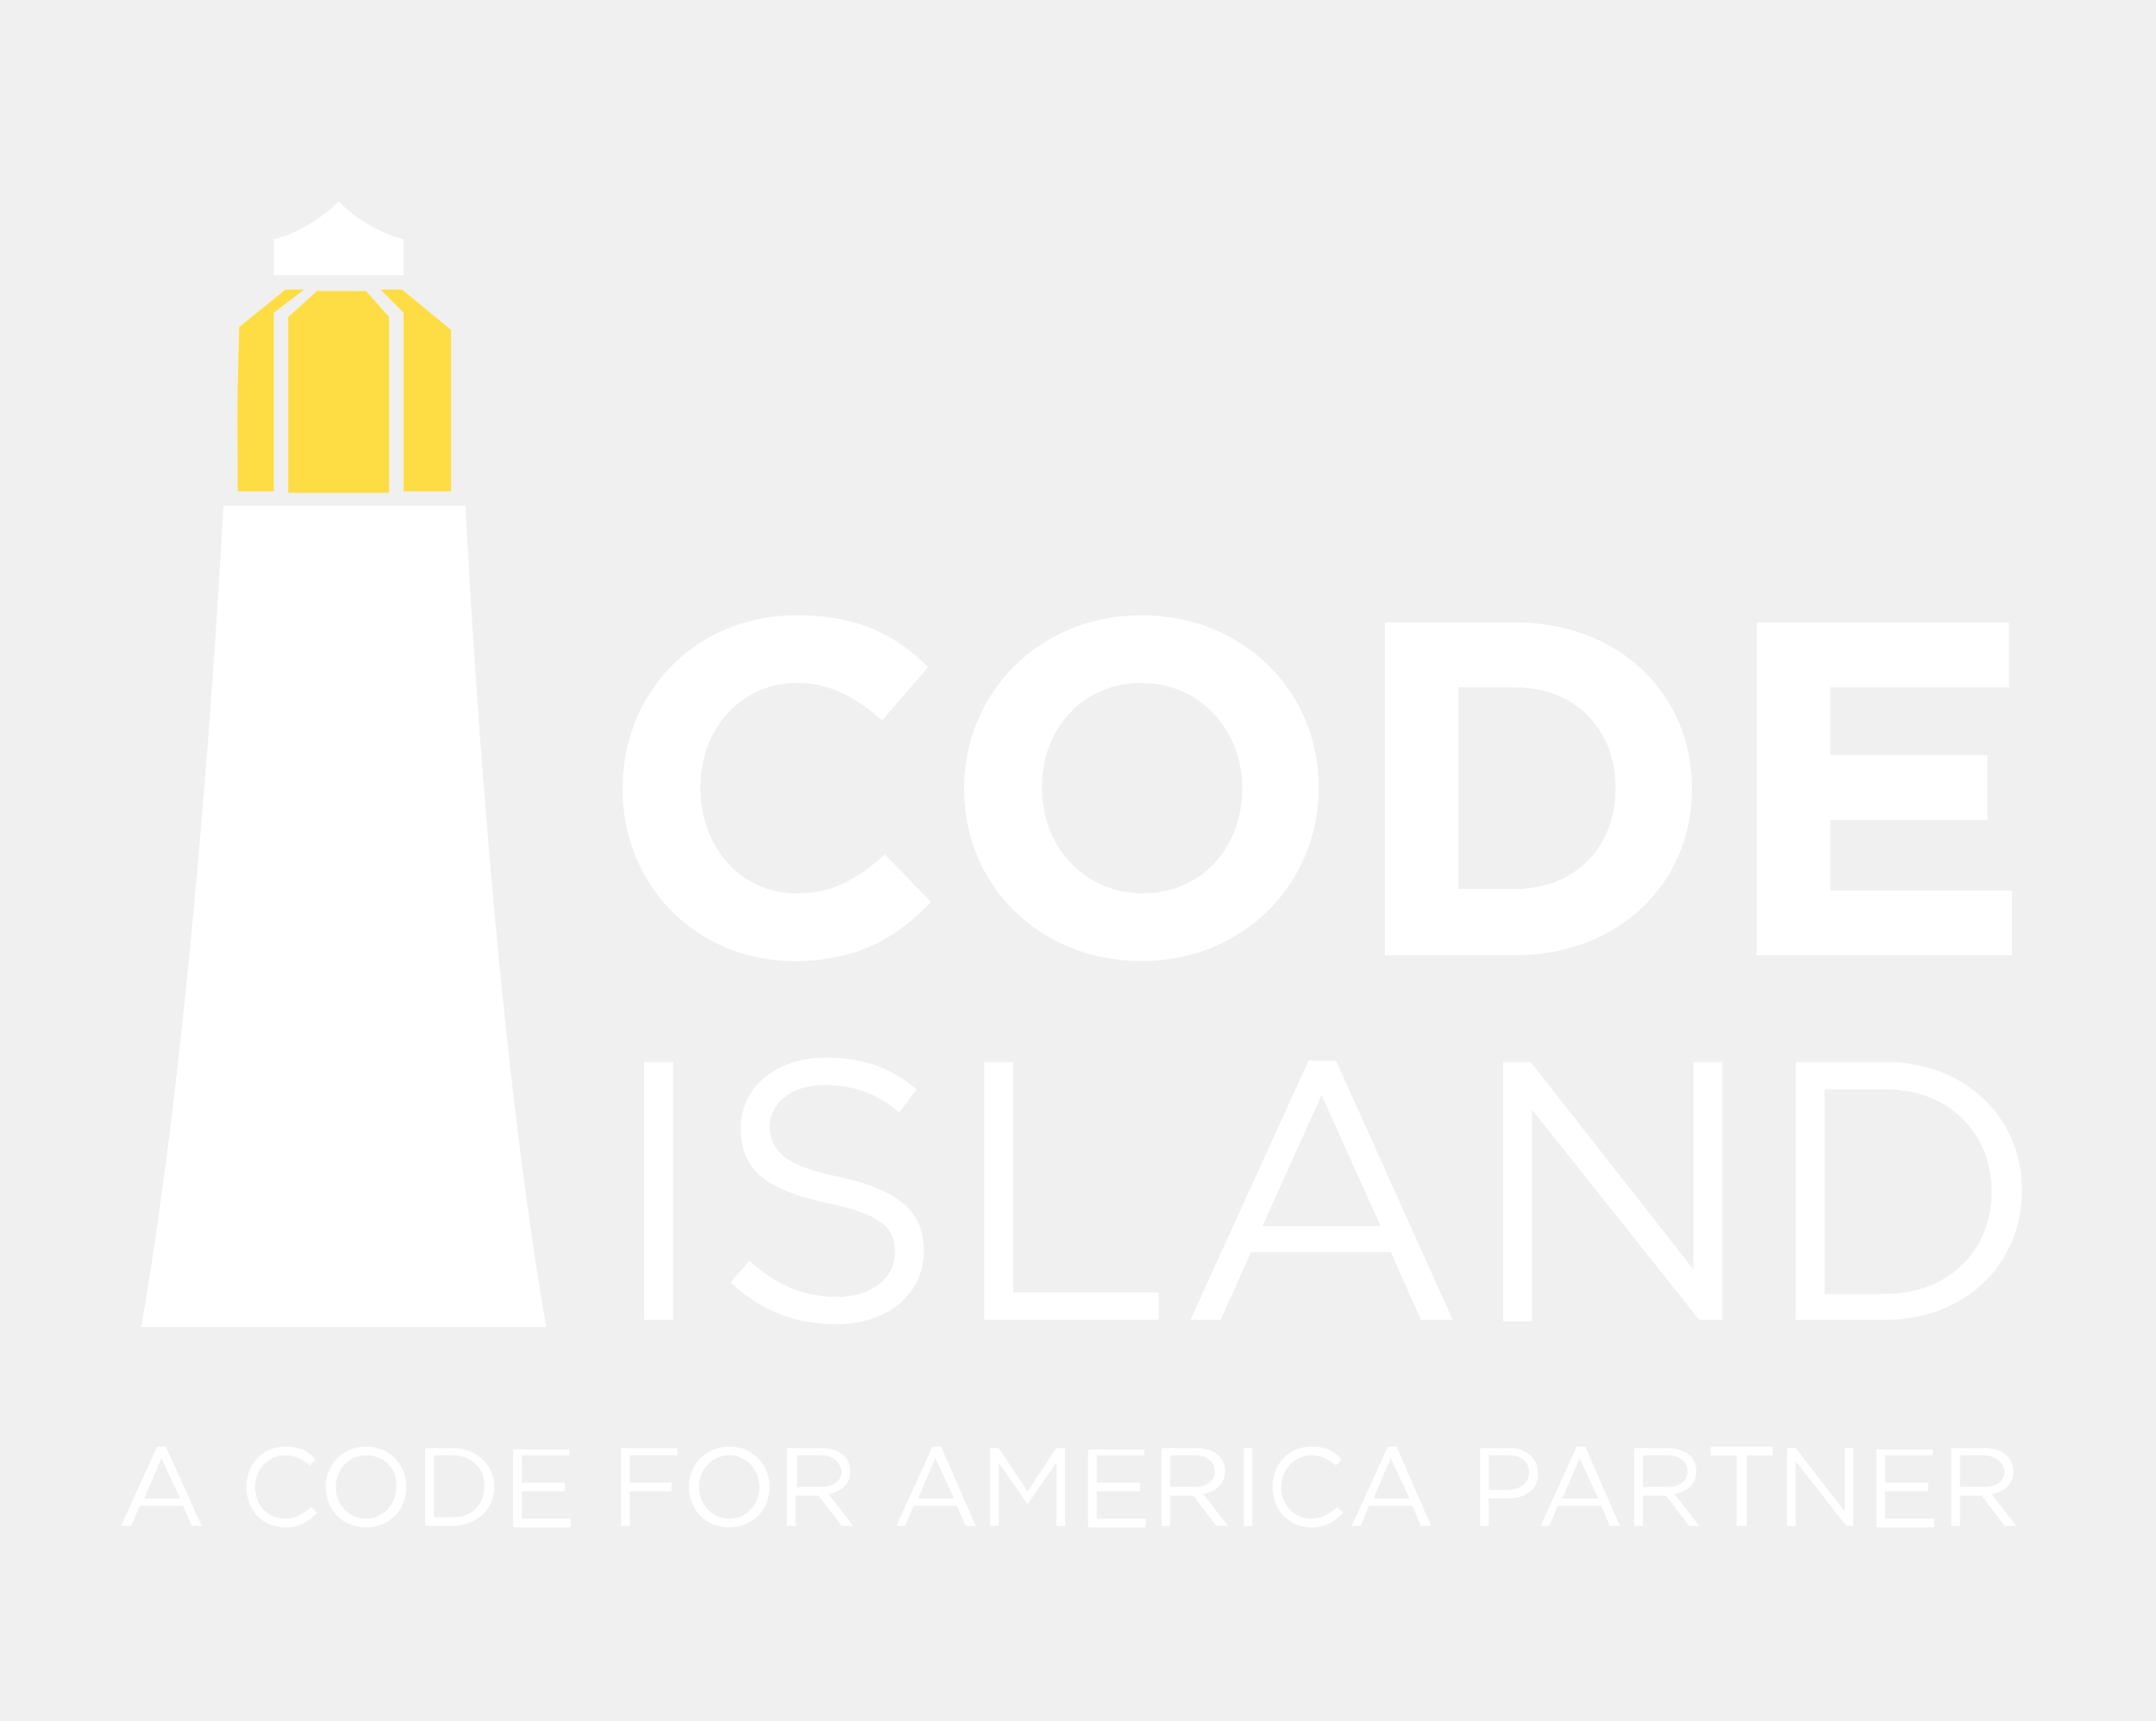
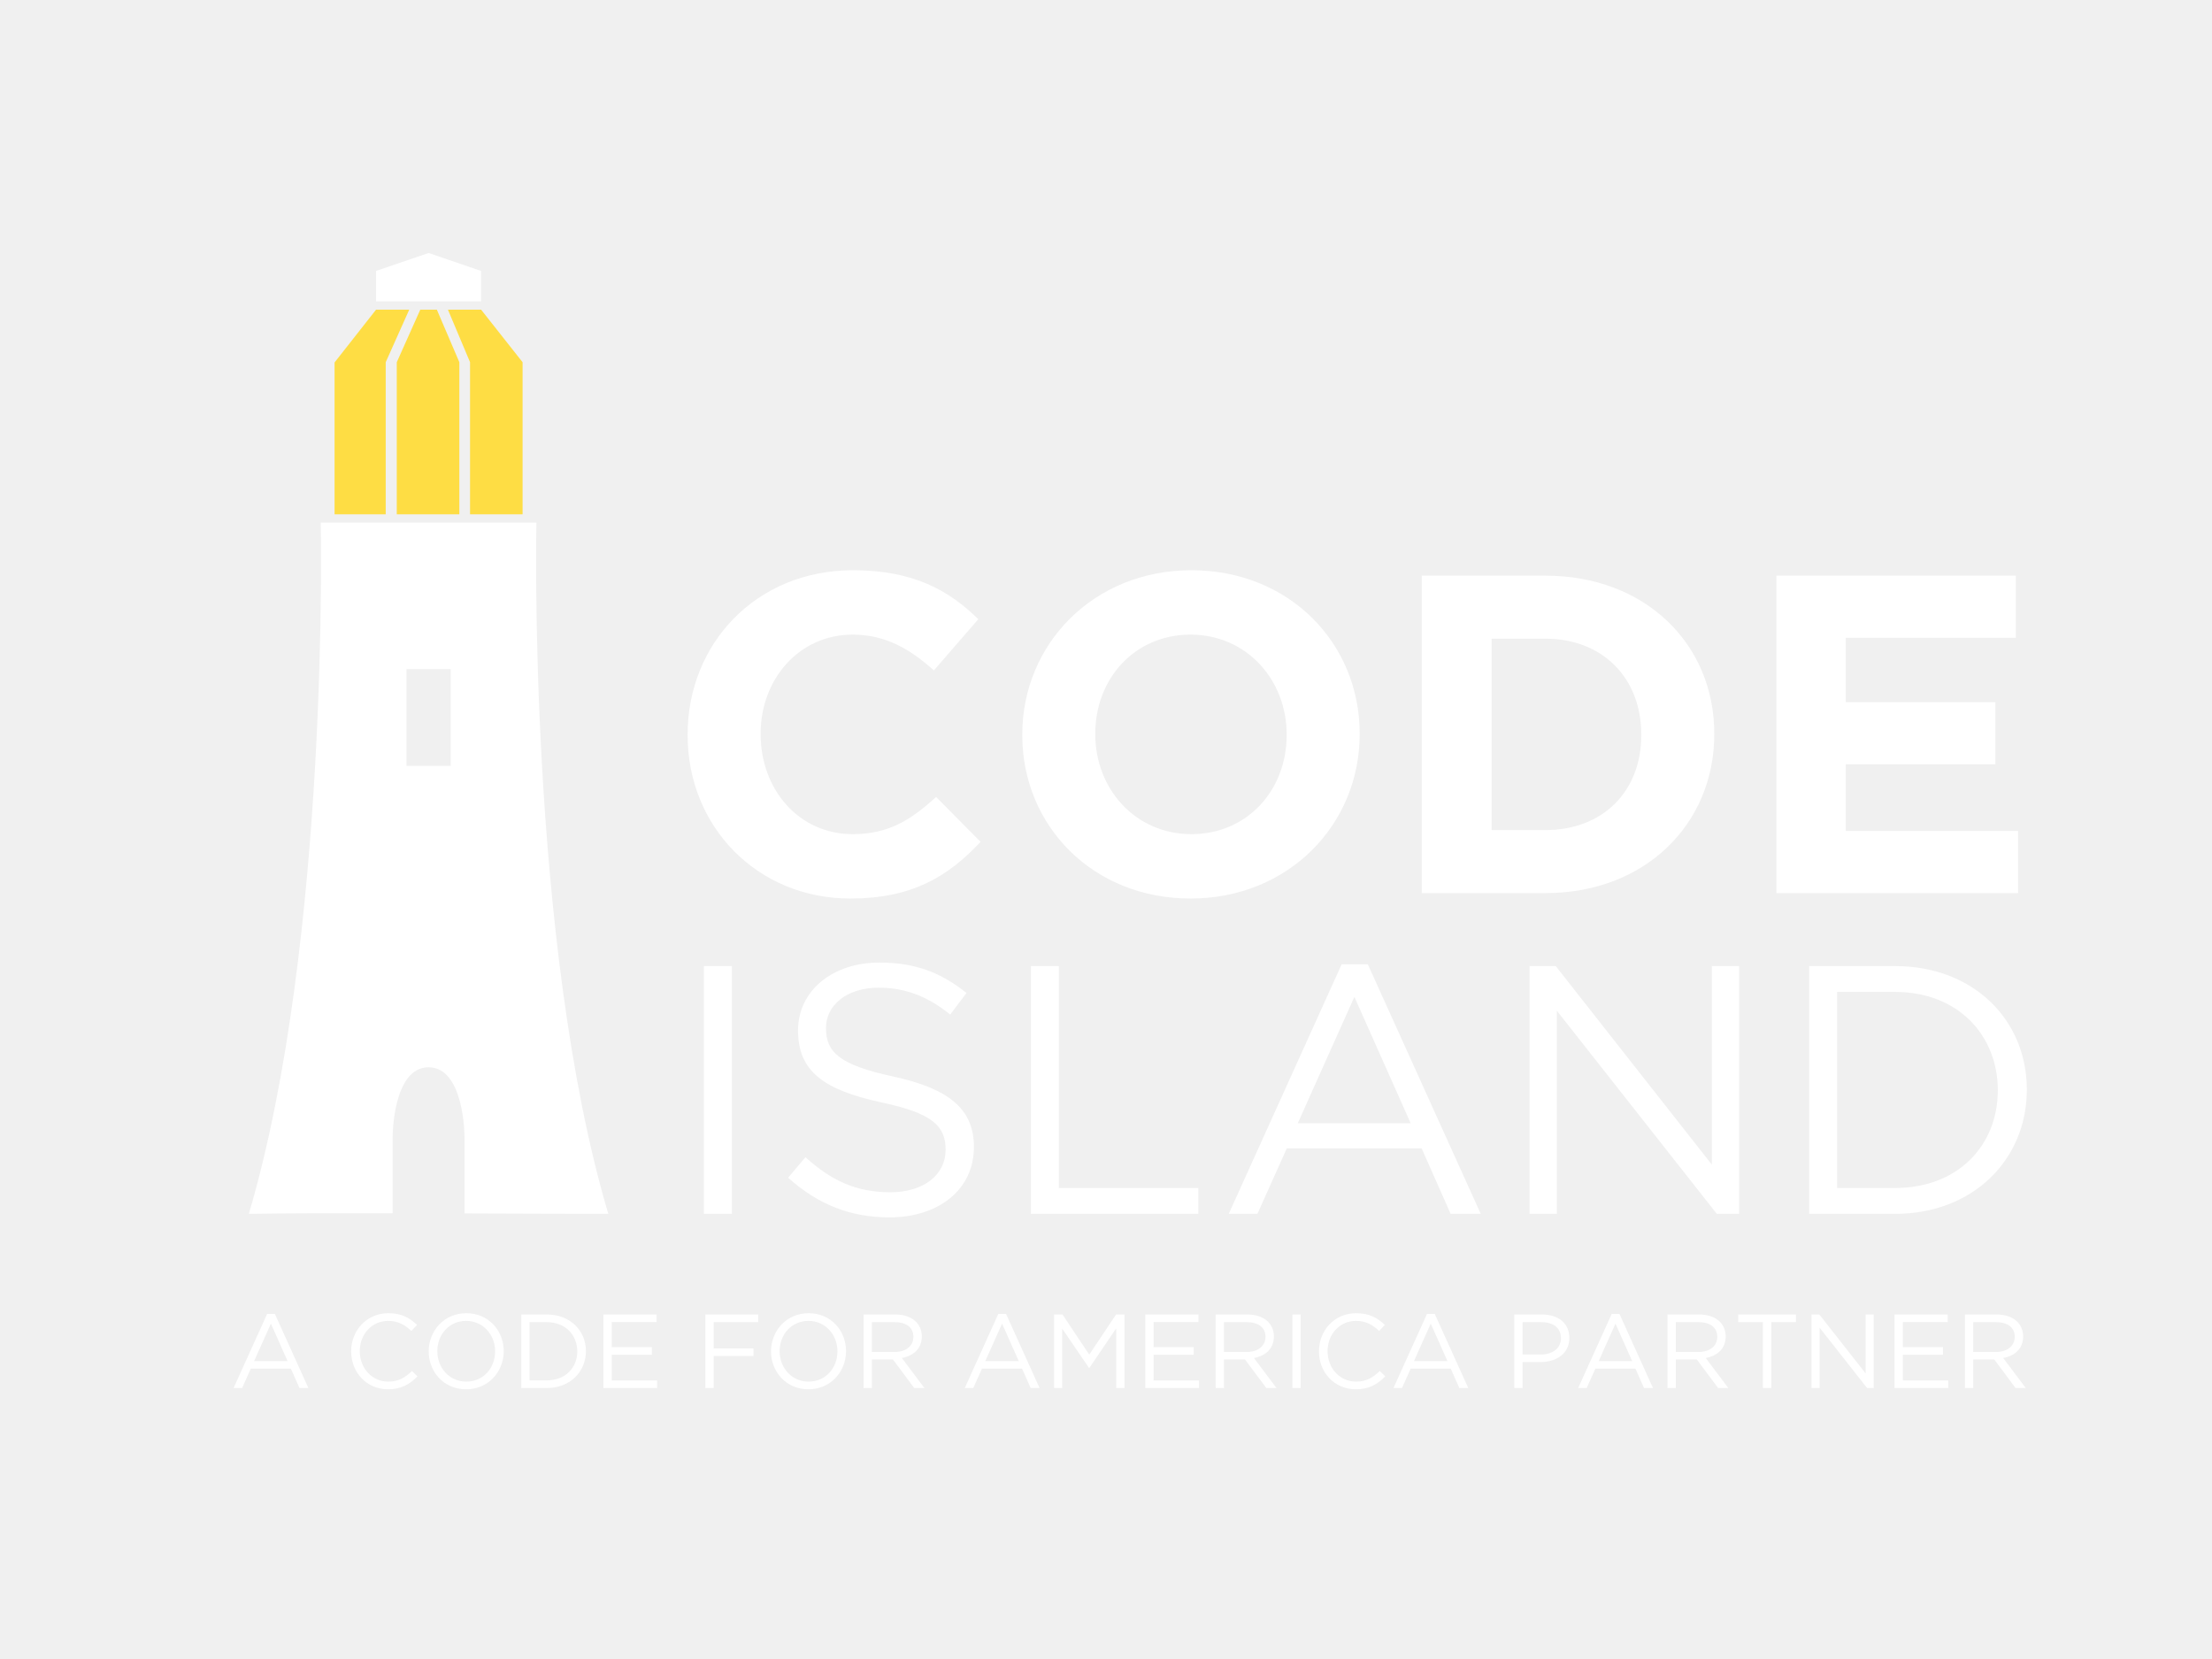
- <svg xmlns="http://www.w3.org/2000/svg" version="1.1" id="Layer_1" x="0px" y="0px" viewBox="0 0 149.6 119.4" enable-background="new 0 0 149.6 119.4" xml:space="preserve">
-   <g>
-     <path fill="#FFFFFF" d="M55.1,66.7c-6.8,0-11.9-5.3-11.9-11.9v-0.1c0-6.6,5-12,12.1-12c4.4,0,7,1.5,9.1,3.6l-3.2,3.7   c-1.8-1.6-3.6-2.6-5.9-2.6c-3.9,0-6.7,3.2-6.7,7.2v0.1c0,4,2.7,7.3,6.7,7.3c2.6,0,4.3-1.1,6.1-2.7l3.2,3.3   C62.2,65.1,59.5,66.7,55.1,66.7z" />
-     <path fill="#FFFFFF" d="M79.2,66.7c-7.1,0-12.3-5.3-12.3-11.9v-0.1c0-6.6,5.2-12,12.3-12s12.3,5.3,12.3,11.9v0.1   C91.5,61.3,86.3,66.7,79.2,66.7z M86.2,54.7c0-4-2.9-7.3-7-7.3c-4.1,0-6.9,3.2-6.9,7.2v0.1c0,4,2.9,7.3,7,7.3S86.2,58.8,86.2,54.7   L86.2,54.7z" />
-     <path fill="#FFFFFF" d="M105.1,66.3h-9V43.2h9c7.3,0,12.3,5,12.3,11.5v0.1C117.4,61.2,112.4,66.3,105.1,66.3z M112.1,54.7   c0-4.1-2.8-7-7-7h-3.9v14h3.9C109.2,61.7,112.1,58.9,112.1,54.7L112.1,54.7z" />
-     <path fill="#FFFFFF" d="M121.9,66.3V43.2h17.5v4.5H127v4.7h10.9v4.5H127v4.9h12.6v4.5H121.9z" />
-   </g>
-   <g>
-     <path fill="#FFFFFF" d="M46.7,73.7v17.9h-2V73.7H46.7z" />
-     <path fill="#FFFFFF" d="M58.3,81.7c4,0.9,5.8,2.3,5.8,5.1c0,3.1-2.6,5.1-6.1,5.1c-2.8,0-5.2-0.9-7.3-2.9l1.3-1.5   c1.9,1.7,3.7,2.5,6.1,2.5c2.4,0,4-1.3,4-3.1c0-1.7-0.9-2.6-4.7-3.4c-4.1-0.9-6-2.2-6-5.2c0-2.9,2.5-4.9,5.9-4.9   c2.6,0,4.5,0.7,6.3,2.2l-1.2,1.6c-1.7-1.4-3.3-1.9-5.2-1.9c-2.3,0-3.8,1.3-3.8,2.9C53.5,79.9,54.4,80.9,58.3,81.7z" />
-     <path fill="#FFFFFF" d="M68.3,73.7h2v16h10.1v1.9H68.3V73.7z" />
-     <path fill="#FFFFFF" d="M100.8,91.6h-2.2l-2.1-4.7h-9.7l-2.1,4.7h-2.1l8.2-18h1.9L100.8,91.6z M91.7,76l-4.1,9.1h8.2L91.7,76z" />
-     <path fill="#FFFFFF" d="M117.5,73.7h2v17.9h-1.6L106.3,77v14.7h-2V73.7h1.9l11.3,14.4V73.7z" />
-     <path fill="#FFFFFF" d="M130.8,91.6h-6.2V73.7h6.2c5.6,0,9.5,3.9,9.5,8.9C140.3,87.7,136.4,91.6,130.8,91.6z M130.8,75.6h-4.2v14.2   h4.2c4.5,0,7.4-3.1,7.4-7.1C138.2,78.7,135.3,75.6,130.8,75.6z" />
-   </g>
-   <path fill="#FFFFFF" d="M32.3,35.1H15.5c0,0-1.7,34-5.7,57h28.1C33.9,69.1,32.3,35.1,32.3,35.1z" />
-   <path fill="#FFFFFF" d="M23.5,14c-2.3,2.2-4.5,2.6-4.5,2.6v2.5h9v-2.5C28,16.6,25.8,16.2,23.5,14z" />
-   <path fill="#D82375" d="M29.9,22.9" />
-   <path fill="#FEDD44" d="M22.1,20.1L20,22v12.2h7V22l-1.6-1.8H22.1z M31.3,34.1c0-5,0-11.2,0-11.2l-3.4-2.8h-1.5l1.6,1.6v12.4H31.3z   M19.8,20.1l-3.2,2.6c-0.2,7-0.1,6.4-0.1,11.4H19V21.7l2.1-1.6H19.8z" />
-   <g>
-     <path fill="#FFFFFF" d="M14,105.9h-0.7l-0.6-1.4h-3l-0.6,1.4H8.4l2.5-5.5h0.6L14,105.9z M11.2,101.2l-1.2,2.8h2.5L11.2,101.2z" />
-     <path fill="#FFFFFF" d="M19.8,106c-1.6,0-2.7-1.2-2.7-2.8c0-1.6,1.1-2.8,2.7-2.8c1,0,1.6,0.3,2.1,0.9l-0.4,0.4   c-0.5-0.4-1-0.7-1.7-0.7c-1.2,0-2.1,1-2.1,2.2c0,1.3,0.9,2.2,2.1,2.2c0.7,0,1.2-0.3,1.8-0.8L22,105C21.4,105.6,20.8,106,19.8,106z" />
-     <path fill="#FFFFFF" d="M25.4,106c-1.7,0-2.8-1.3-2.8-2.8c0-1.5,1.1-2.8,2.8-2.8c1.7,0,2.8,1.3,2.8,2.8   C28.2,104.7,27.1,106,25.4,106z M25.4,101c-1.2,0-2.1,1-2.1,2.2c0,1.2,0.9,2.2,2.1,2.2c1.2,0,2.1-1,2.1-2.2   C27.6,102,26.7,101,25.4,101z" />
-     <path fill="#FFFFFF" d="M31.4,105.9h-1.9v-5.4h1.9c1.7,0,2.9,1.2,2.9,2.7C34.3,104.7,33.1,105.9,31.4,105.9z M31.4,101h-1.3v4.3   h1.3c1.4,0,2.2-0.9,2.2-2.1C33.7,102,32.8,101,31.4,101z" />
-     <path fill="#FFFFFF" d="M39.5,101h-3.3v1.9h3v0.6h-3v1.9h3.4v0.6h-4v-5.4h3.9V101z" />
-     <path fill="#FFFFFF" d="M47,101h-3.3v1.9h2.9v0.6h-2.9v2.4h-0.6v-5.4H47V101z" />
-     <path fill="#FFFFFF" d="M50.6,106c-1.7,0-2.8-1.3-2.8-2.8c0-1.5,1.1-2.8,2.8-2.8c1.7,0,2.8,1.3,2.8,2.8   C53.4,104.7,52.3,106,50.6,106z M50.6,101c-1.2,0-2.1,1-2.1,2.2c0,1.2,0.9,2.2,2.1,2.2s2.1-1,2.1-2.2C52.7,102,51.8,101,50.6,101z" />
-     <path fill="#FFFFFF" d="M58.4,105.9l-1.6-2.1h-1.6v2.1h-0.6v-5.4H57c1.2,0,2,0.6,2,1.6c0,0.9-0.6,1.4-1.5,1.6l1.7,2.2H58.4z    M57,101h-1.7v2.2H57c0.8,0,1.4-0.4,1.4-1.1C58.3,101.5,57.8,101,57,101z" />
-     <path fill="#FFFFFF" d="M67.7,105.9H67l-0.6-1.4h-3l-0.6,1.4h-0.6l2.5-5.5h0.6L67.7,105.9z M64.9,101.2l-1.2,2.8h2.5L64.9,101.2z" />
-     <path fill="#FFFFFF" d="M71.3,104.4L71.3,104.4l-2-2.9v4.4h-0.6v-5.4h0.6l2,3l2-3h0.6v5.4h-0.6v-4.4L71.3,104.4z" />
-     <path fill="#FFFFFF" d="M79.4,101h-3.3v1.9h3v0.6h-3v1.9h3.4v0.6h-4v-5.4h3.9V101z" />
-     <path fill="#FFFFFF" d="M84.4,105.9l-1.6-2.1h-1.6v2.1h-0.6v-5.4H83c1.2,0,2,0.6,2,1.6c0,0.9-0.6,1.4-1.5,1.6l1.7,2.2H84.4z    M82.9,101h-1.7v2.2h1.7c0.8,0,1.4-0.4,1.4-1.1C84.3,101.5,83.8,101,82.9,101z" />
-     <path fill="#FFFFFF" d="M86.9,100.5v5.4h-0.6v-5.4H86.9z" />
-     <path fill="#FFFFFF" d="M91,106c-1.6,0-2.7-1.2-2.7-2.8c0-1.6,1.1-2.8,2.7-2.8c1,0,1.6,0.3,2.1,0.9l-0.4,0.4   c-0.5-0.4-1-0.7-1.7-0.7c-1.2,0-2.1,1-2.1,2.2c0,1.3,0.9,2.2,2.1,2.2c0.7,0,1.2-0.3,1.8-0.8l0.4,0.4C92.6,105.6,92,106,91,106z" />
-     <path fill="#FFFFFF" d="M99.3,105.9h-0.7l-0.6-1.4h-3l-0.6,1.4h-0.6l2.5-5.5h0.6L99.3,105.9z M96.5,101.2l-1.2,2.8h2.5L96.5,101.2z   " />
-     <path fill="#FFFFFF" d="M104.6,104h-1.3v1.9h-0.6v-5.4h2c1.2,0,2,0.7,2,1.7C106.8,103.4,105.8,104,104.6,104z M104.7,101h-1.4v2.4   h1.3c0.9,0,1.5-0.5,1.5-1.2C106.1,101.5,105.6,101,104.7,101z" />
-     <path fill="#FFFFFF" d="M112.4,105.9h-0.7l-0.6-1.4h-3l-0.6,1.4h-0.6l2.5-5.5h0.6L112.4,105.9z M109.6,101.2l-1.2,2.8h2.5   L109.6,101.2z" />
-     <path fill="#FFFFFF" d="M117.2,105.9l-1.6-2.1h-1.6v2.1h-0.6v-5.4h2.3c1.2,0,2,0.6,2,1.6c0,0.9-0.6,1.4-1.5,1.6l1.7,2.2H117.2z    M115.7,101h-1.7v2.2h1.7c0.8,0,1.4-0.4,1.4-1.1C117.1,101.5,116.6,101,115.7,101z" />
-     <path fill="#FFFFFF" d="M121.1,105.9h-0.6V101h-1.8v-0.6h4.3v0.6h-1.8V105.9z" />
-     <path fill="#FFFFFF" d="M128,100.5h0.6v5.4h-0.5l-3.5-4.5v4.5H124v-5.4h0.6l3.4,4.4V100.5z" />
-     <path fill="#FFFFFF" d="M134.1,101h-3.3v1.9h3v0.6h-3v1.9h3.4v0.6h-4v-5.4h3.9V101z" />
-     <path fill="#FFFFFF" d="M139.1,105.9l-1.6-2.1H136v2.1h-0.6v-5.4h2.3c1.2,0,2,0.6,2,1.6c0,0.9-0.6,1.4-1.5,1.6l1.7,2.2H139.1z    M137.6,101H136v2.2h1.7c0.8,0,1.4-0.4,1.4-1.1C139,101.5,138.5,101,137.6,101z" />
+ <svg xmlns="http://www.w3.org/2000/svg" width="800px" height="600px" viewBox="0 0 800 600" version="1.1">
+   <defs />
+   <g id="Page-1" stroke="none" stroke-width="1" fill="none" fill-rule="evenodd">
+     <g id="code-island-logo-light">
+       <g id="Group" transform="translate(59, 91)">
+         <g id="Lighthouse">
+           <path d="M109,347.85 C129.194,347.915 148.273,348 161,348 C131.75,249.5 135,98 135,98 L57,98 C57,98 60.25,249 31,348 C43.727,347.794 62.806,347.758 83,347.786 L83,320.143 C83,320.143 83,295 96,295 C109,295 109,320.143 109,320.143 L109,347.85 L109,347.85 Z M88,151 L88,186 L104,186 L104,151 L88,151 Z" id="Tower" fill="#FFFFFF" />
+           <path d="M93,21 L84.5,40 L84.5,95 L107.13,95 L107.13,40 L99,21 L93,21 Z M115,21 L130,40 L130,95 L111,95 L111,40 L103,21 L115,21 Z M77,21 L62,40.086 L62,95 L80.5,95 L80.5,40 L89,21 L77,21 Z" id="Lense" fill="#FEDD44" />
+           <path d="M77,18 L77,7 L96,0.5 L115,7 L115,18 L77,18 Z" id="Cap" fill="#FFFFFF" />
+         </g>
+         <path d="M295.636,213.468 L279.564,197.232 C270.544,205.432 262.508,210.68 249.388,210.68 C229.708,210.68 216.096,194.28 216.096,174.6 L216.096,174.272 C216.096,154.592 230.036,138.52 249.388,138.52 C260.868,138.52 269.888,143.44 278.744,151.476 L294.816,132.944 C284.156,122.448 271.2,115.232 249.552,115.232 C214.292,115.232 189.692,141.964 189.692,174.6 L189.692,174.928 C189.692,207.892 214.784,233.968 248.568,233.968 C270.708,233.968 283.828,226.096 295.636,213.468 L295.636,213.468 Z M432.74,174.6 L432.74,174.272 C432.74,141.636 407.32,115.232 371.896,115.232 C336.472,115.232 310.724,141.964 310.724,174.6 L310.724,174.928 C310.724,207.564 336.144,233.968 371.568,233.968 C406.992,233.968 432.74,207.236 432.74,174.6 L432.74,174.6 Z M406.336,174.928 C406.336,194.608 392.232,210.68 371.896,210.68 C351.56,210.68 337.128,194.28 337.128,174.6 L337.128,174.272 C337.128,154.592 351.232,138.52 371.568,138.52 C391.904,138.52 406.336,154.92 406.336,174.6 L406.336,174.928 Z M560.988,174.6 L560.988,174.272 C560.988,141.964 536.06,117.2 499.98,117.2 L455.208,117.2 L455.208,232 L499.98,232 C536.06,232 560.988,206.908 560.988,174.6 L560.988,174.6 Z M534.584,174.928 C534.584,195.264 520.644,209.204 499.98,209.204 L480.464,209.204 L480.464,139.996 L499.98,139.996 C520.644,139.996 534.584,154.264 534.584,174.6 L534.584,174.928 Z M670.868,232 L670.868,209.532 L608.548,209.532 L608.548,185.424 L662.668,185.424 L662.668,162.956 L608.548,162.956 L608.548,139.668 L670.048,139.668 L670.048,117.2 L583.456,117.2 L583.456,232 L670.868,232 Z" id="CODE" fill="#FFFFFF" />
+         <path d="M195.568,258.4 L195.568,348 L205.68,348 L205.68,258.4 L195.568,258.4 Z M239.728,280.8 C239.728,272.608 247.152,266.208 258.8,266.208 C268.016,266.208 276.336,269.152 284.656,275.936 L290.544,268.128 C281.456,260.832 272.112,257.12 259.056,257.12 C242.032,257.12 229.616,267.36 229.616,281.696 C229.616,296.544 239.088,303.2 259.696,307.68 C278.512,311.648 282.992,316.384 282.992,324.832 C282.992,333.92 275.056,340.192 263.024,340.192 C250.608,340.192 241.648,335.968 232.304,327.52 L226.032,334.944 C236.784,344.544 248.432,349.28 262.64,349.28 C280.432,349.28 293.232,339.296 293.232,323.808 C293.232,309.984 284.016,302.688 264.048,298.336 C244.336,294.112 239.728,289.376 239.728,280.8 L239.728,280.8 Z M313.84,348 L374.384,348 L374.384,338.656 L323.952,338.656 L323.952,258.4 L313.84,258.4 L313.84,348 Z M435.696,257.76 L426.224,257.76 L385.392,348 L395.76,348 L406.384,324.32 L455.152,324.32 L465.648,348 L476.528,348 L435.696,257.76 Z M451.184,315.232 L410.352,315.232 L430.832,269.536 L451.184,315.232 Z M560.112,330.208 L503.664,258.4 L494.192,258.4 L494.192,348 L504.048,348 L504.048,274.528 L561.904,348 L569.968,348 L569.968,258.4 L560.112,258.4 L560.112,330.208 Z M674.032,303.072 C674.032,277.728 654.576,258.4 626.416,258.4 L595.312,258.4 L595.312,348 L626.416,348 C654.576,348 674.032,328.416 674.032,303.072 L674.032,303.072 Z M663.536,303.328 C663.536,323.296 649.072,338.656 626.416,338.656 L605.424,338.656 L605.424,267.744 L626.416,267.744 C649.072,267.744 663.536,283.36 663.536,303.328 L663.536,303.328 Z" id="ISLAND" fill="#FFFFFF" />
+         <path d="M40.416,384.21 L37.604,384.21 L25.482,411 L28.56,411 L31.714,403.97 L46.192,403.97 L49.308,411 L52.538,411 L40.416,384.21 Z M45.014,401.272 L32.892,401.272 L38.972,387.706 L45.014,401.272 Z M91.982,406.782 L90.006,404.844 C87.46,407.276 85.066,408.682 81.418,408.682 C75.566,408.682 71.12,403.856 71.12,397.662 C71.12,391.468 75.528,386.718 81.418,386.718 C85.028,386.718 87.536,388.238 89.778,390.366 L91.83,388.162 C89.17,385.654 86.282,383.944 81.456,383.944 C73.628,383.944 68.004,390.138 68.004,397.738 C68.004,405.414 73.666,411.456 81.342,411.456 C86.168,411.456 89.208,409.594 91.982,406.782 L91.982,406.782 Z M123.18,397.662 C123.18,390.29 117.746,383.944 109.652,383.944 C101.558,383.944 96.048,390.366 96.048,397.738 C96.048,405.11 101.482,411.456 109.576,411.456 C117.67,411.456 123.18,405.034 123.18,397.662 L123.18,397.662 Z M120.064,397.738 C120.064,403.818 115.732,408.682 109.652,408.682 C103.572,408.682 99.164,403.742 99.164,397.662 C99.164,391.582 103.496,386.718 109.576,386.718 C115.656,386.718 120.064,391.658 120.064,397.738 L120.064,397.738 Z M152.896,397.662 C152.896,390.138 147.12,384.4 138.76,384.4 L129.526,384.4 L129.526,411 L138.76,411 C147.12,411 152.896,405.186 152.896,397.662 L152.896,397.662 Z M149.78,397.738 C149.78,403.666 145.486,408.226 138.76,408.226 L132.528,408.226 L132.528,387.174 L138.76,387.174 C145.486,387.174 149.78,391.81 149.78,397.738 L149.78,397.738 Z M178.47,384.4 L159.242,384.4 L159.242,411 L178.66,411 L178.66,408.264 L162.244,408.264 L162.244,398.954 L176.76,398.954 L176.76,396.218 L162.244,396.218 L162.244,387.136 L178.47,387.136 L178.47,384.4 Z M215.216,384.4 L196.102,384.4 L196.102,411 L199.104,411 L199.104,399.41 L213.506,399.41 L213.506,396.674 L199.104,396.674 L199.104,387.174 L215.216,387.174 L215.216,384.4 Z M246.984,397.662 C246.984,390.29 241.55,383.944 233.456,383.944 C225.362,383.944 219.852,390.366 219.852,397.738 C219.852,405.11 225.286,411.456 233.38,411.456 C241.474,411.456 246.984,405.034 246.984,397.662 L246.984,397.662 Z M243.868,397.738 C243.868,403.818 239.536,408.682 233.456,408.682 C227.376,408.682 222.968,403.742 222.968,397.662 C222.968,391.582 227.3,386.718 233.38,386.718 C239.46,386.718 243.868,391.658 243.868,397.738 L243.868,397.738 Z M275.332,411 L267.162,400.132 C271.342,399.372 274.382,396.788 274.382,392.342 C274.382,387.554 270.62,384.4 264.768,384.4 L253.33,384.4 L253.33,411 L256.332,411 L256.332,400.664 L263.932,400.664 L271.646,411 L275.332,411 Z M271.342,392.456 C271.342,395.914 268.492,397.966 264.502,397.966 L256.332,397.966 L256.332,387.174 L264.54,387.174 C268.834,387.174 271.342,389.15 271.342,392.456 L271.342,392.456 Z M304.858,384.21 L302.046,384.21 L289.924,411 L293.002,411 L296.156,403.97 L310.634,403.97 L313.75,411 L316.98,411 L304.858,384.21 Z M309.456,401.272 L297.334,401.272 L303.414,387.706 L309.456,401.272 Z M344.682,389.454 L344.682,411 L347.684,411 L347.684,384.4 L344.644,384.4 L334.954,398.916 L325.264,384.4 L322.224,384.4 L322.224,411 L325.15,411 L325.15,389.492 L334.84,403.704 L334.992,403.704 L344.682,389.454 Z M374.436,384.4 L355.208,384.4 L355.208,411 L374.626,411 L374.626,408.264 L358.21,408.264 L358.21,398.954 L372.726,398.954 L372.726,396.218 L358.21,396.218 L358.21,387.136 L374.436,387.136 L374.436,384.4 Z M402.67,411 L394.5,400.132 C398.68,399.372 401.72,396.788 401.72,392.342 C401.72,387.554 397.958,384.4 392.106,384.4 L380.668,384.4 L380.668,411 L383.67,411 L383.67,400.664 L391.27,400.664 L398.984,411 L402.67,411 Z M398.68,392.456 C398.68,395.914 395.83,397.966 391.84,397.966 L383.67,397.966 L383.67,387.174 L391.878,387.174 C396.172,387.174 398.68,389.15 398.68,392.456 L398.68,392.456 Z M408.408,384.4 L408.408,411 L411.41,411 L411.41,384.4 L408.408,384.4 Z M442,406.782 L440.024,404.844 C437.478,407.276 435.084,408.682 431.436,408.682 C425.584,408.682 421.138,403.856 421.138,397.662 C421.138,391.468 425.546,386.718 431.436,386.718 C435.046,386.718 437.554,388.238 439.796,390.366 L441.848,388.162 C439.188,385.654 436.3,383.944 431.474,383.944 C423.646,383.944 418.022,390.138 418.022,397.738 C418.022,405.414 423.684,411.456 431.36,411.456 C436.186,411.456 439.226,409.594 442,406.782 L442,406.782 Z M459.898,384.21 L457.086,384.21 L444.964,411 L448.042,411 L451.196,403.97 L465.674,403.97 L468.79,411 L472.02,411 L459.898,384.21 Z M464.496,401.272 L452.374,401.272 L458.454,387.706 L464.496,401.272 Z M508.576,392.874 C508.576,387.592 504.624,384.4 498.62,384.4 L488.664,384.4 L488.664,411 L491.666,411 L491.666,401.614 L498.126,401.614 C503.788,401.614 508.576,398.65 508.576,392.874 L508.576,392.874 Z M505.536,392.988 C505.536,396.522 502.648,398.878 498.24,398.878 L491.666,398.878 L491.666,387.174 L498.392,387.174 C502.686,387.174 505.536,389.15 505.536,392.988 L505.536,392.988 Z M526.702,384.21 L523.89,384.21 L511.768,411 L514.846,411 L518,403.97 L532.478,403.97 L535.594,411 L538.824,411 L526.702,384.21 Z M531.3,401.272 L519.178,401.272 L525.258,387.706 L531.3,401.272 Z M566.07,411 L557.9,400.132 C562.08,399.372 565.12,396.788 565.12,392.342 C565.12,387.554 561.358,384.4 555.506,384.4 L544.068,384.4 L544.068,411 L547.07,411 L547.07,400.664 L554.67,400.664 L562.384,411 L566.07,411 Z M562.08,392.456 C562.08,395.914 559.23,397.966 555.24,397.966 L547.07,397.966 L547.07,387.174 L555.278,387.174 C559.572,387.174 562.08,389.15 562.08,392.456 L562.08,392.456 Z M581.612,387.174 L590.542,387.174 L590.542,384.4 L569.642,384.4 L569.642,387.174 L578.572,387.174 L578.572,411 L581.612,411 L581.612,387.174 Z M615.736,405.718 L598.978,384.4 L596.166,384.4 L596.166,411 L599.092,411 L599.092,389.188 L616.268,411 L618.662,411 L618.662,384.4 L615.736,384.4 L615.736,405.718 Z M645.414,384.4 L626.186,384.4 L626.186,411 L645.604,411 L645.604,408.264 L629.188,408.264 L629.188,398.954 L643.704,398.954 L643.704,396.218 L629.188,396.218 L629.188,387.136 L645.414,387.136 L645.414,384.4 Z M673.648,411 L665.478,400.132 C669.658,399.372 672.698,396.788 672.698,392.342 C672.698,387.554 668.936,384.4 663.084,384.4 L651.646,384.4 L651.646,411 L654.648,411 L654.648,400.664 L662.248,400.664 L669.962,411 L673.648,411 Z M669.658,392.456 C669.658,395.914 666.808,397.966 662.818,397.966 L654.648,397.966 L654.648,387.174 L662.856,387.174 C667.15,387.174 669.658,389.15 669.658,392.456 L669.658,392.456 Z" id="A-CODE-FOR-AMERICA-P" fill="#FFFFFF" />
+       </g>
+     </g>
  </g>
</svg>
